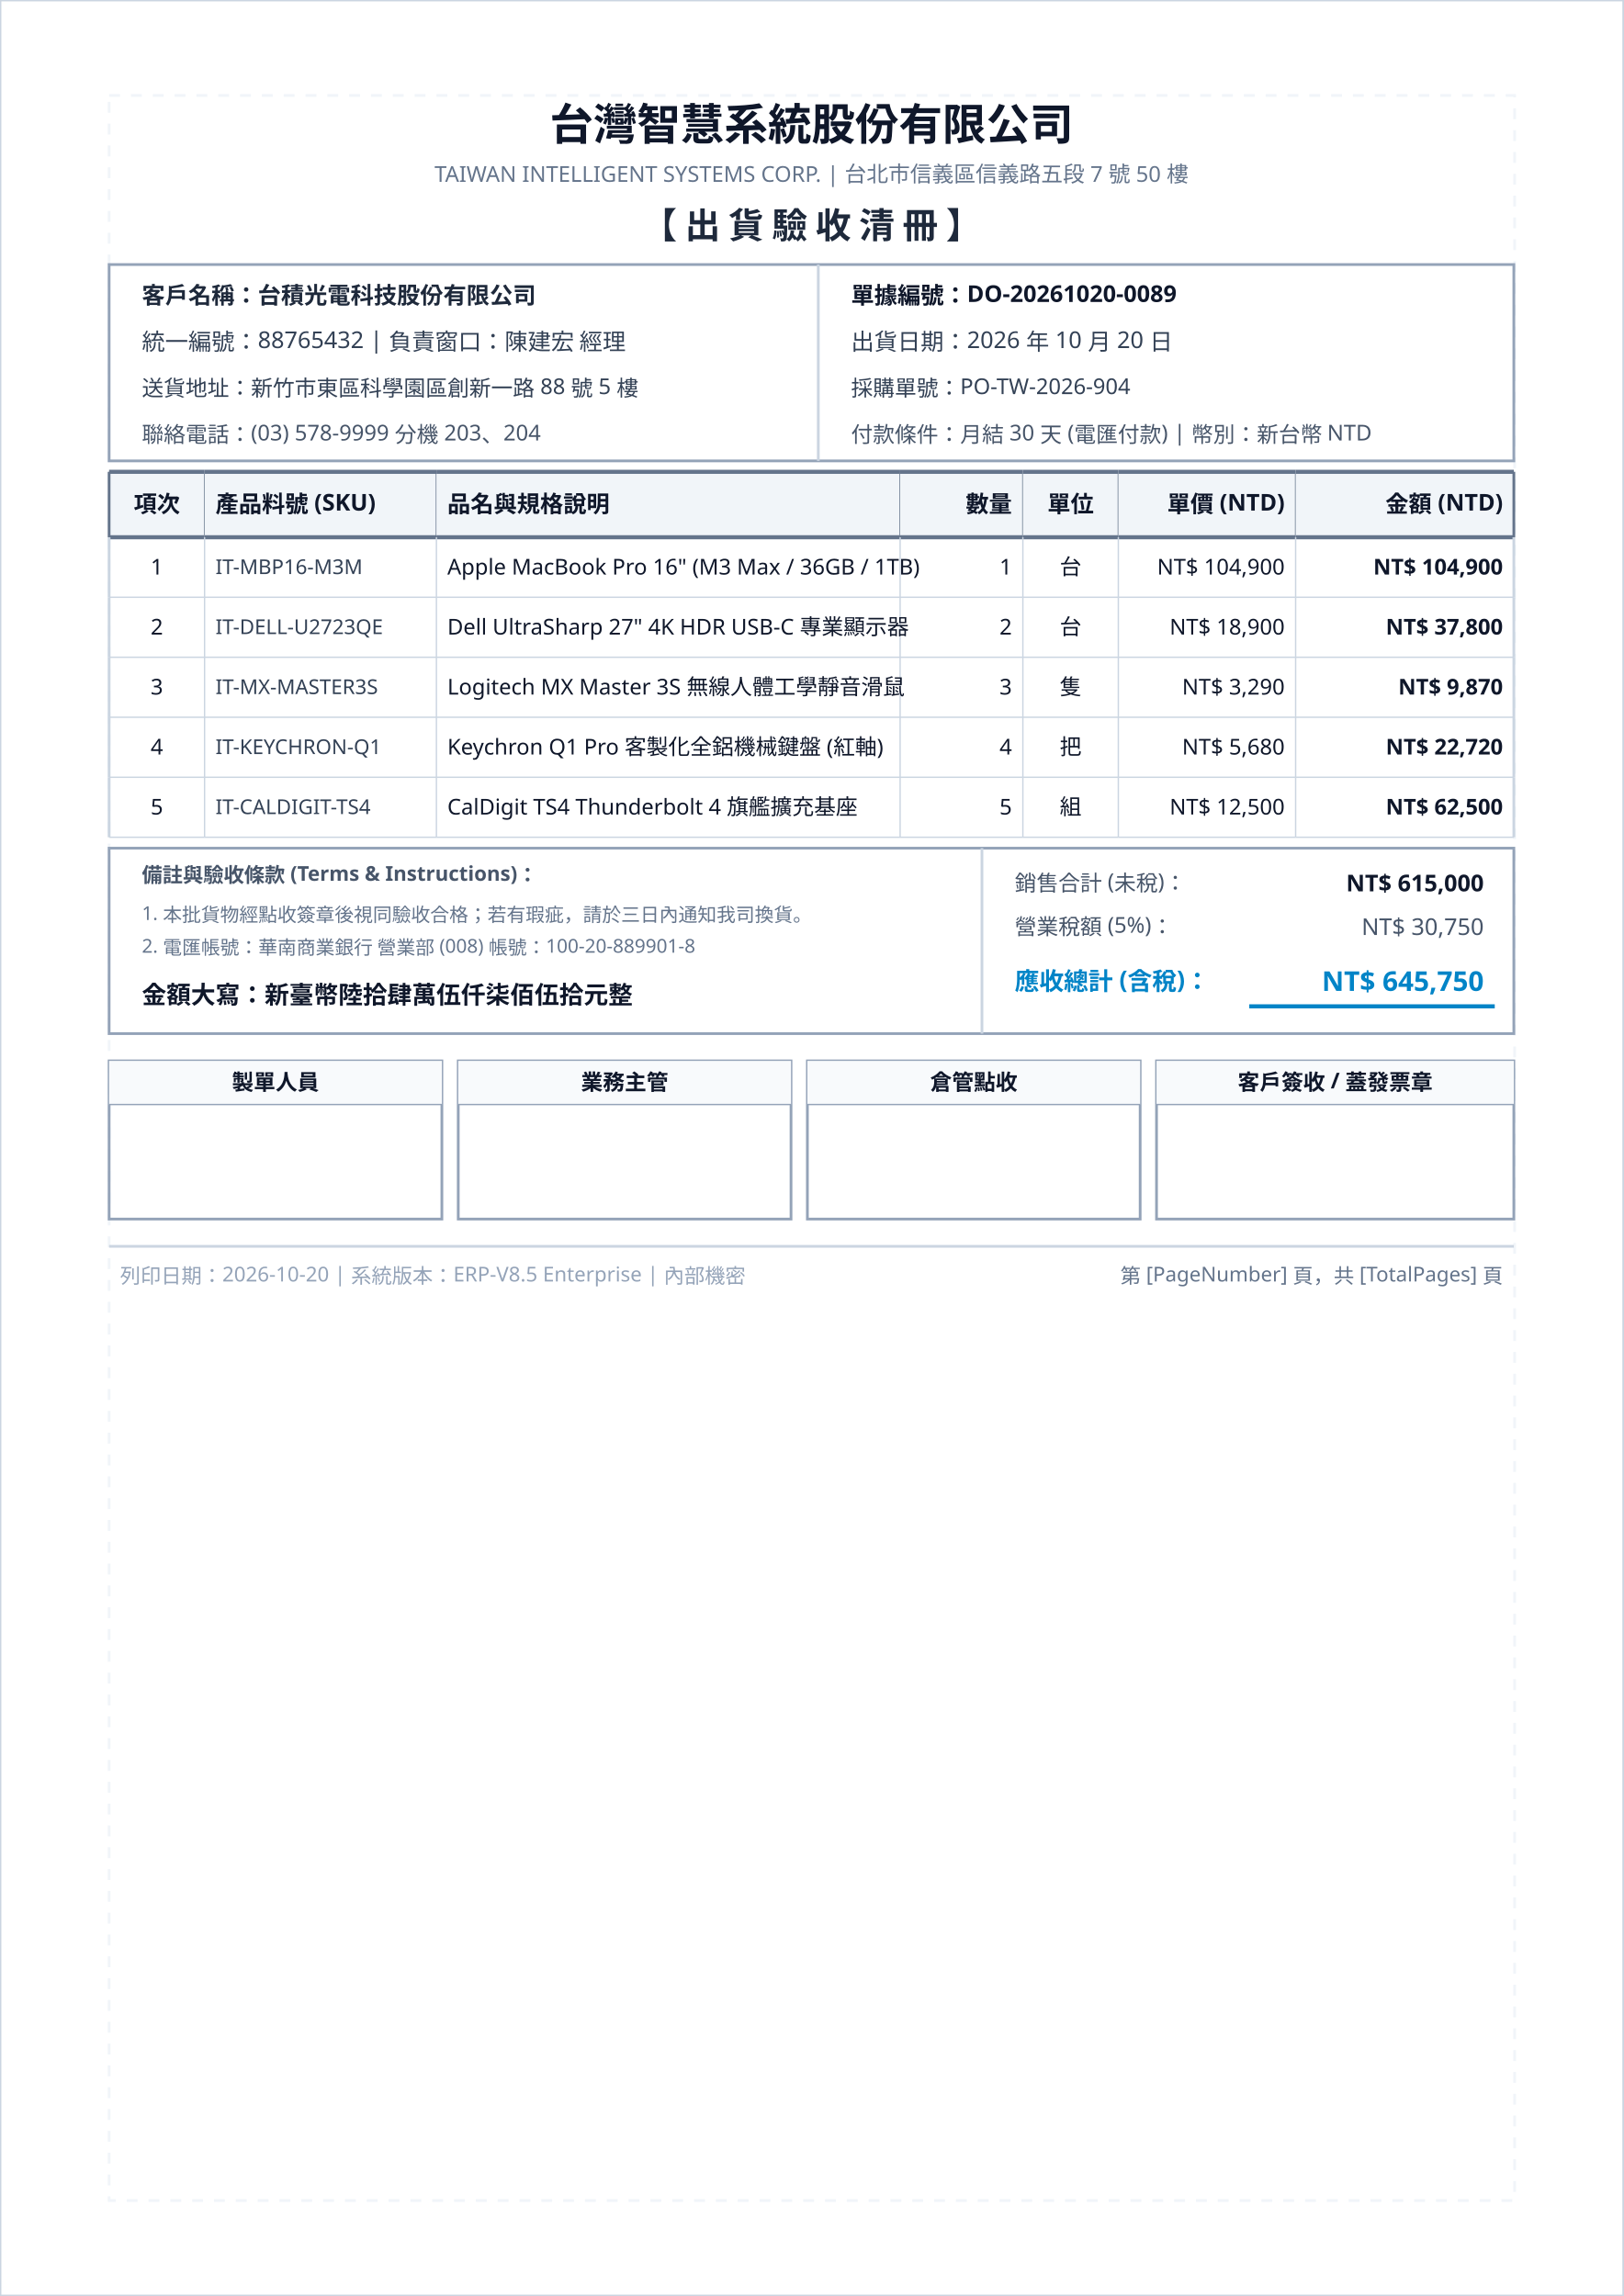
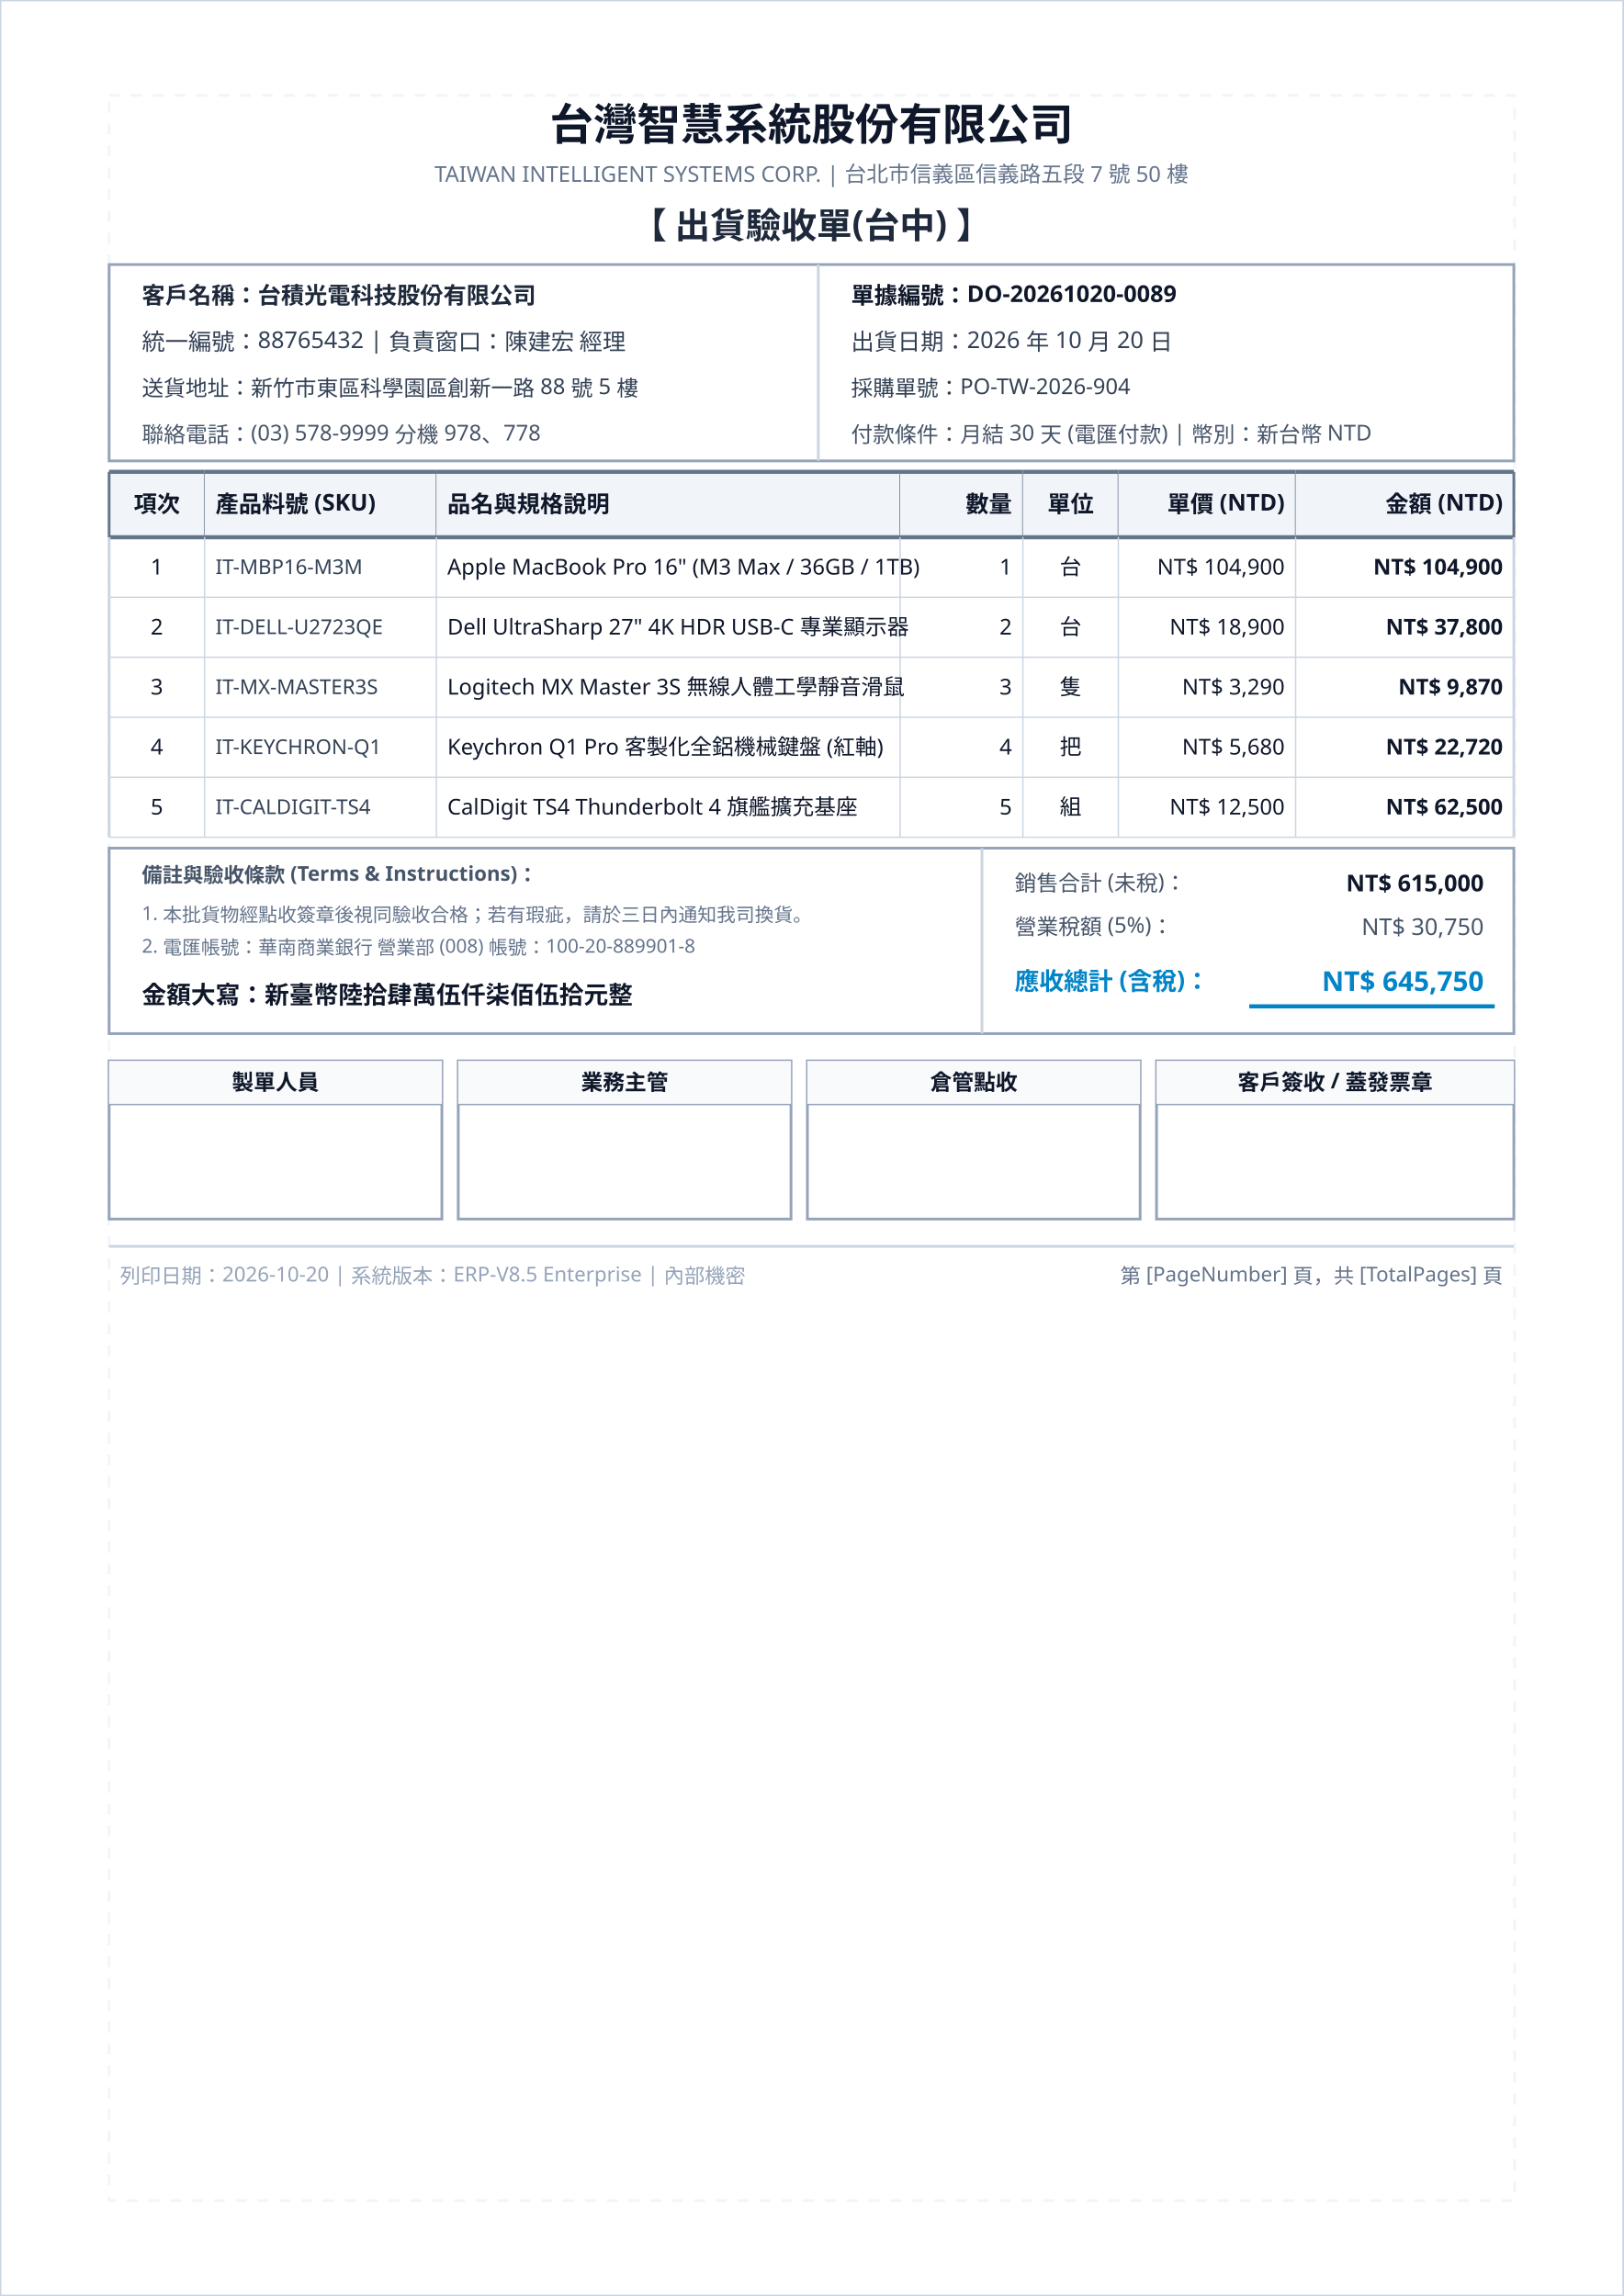
<svg xmlns="http://www.w3.org/2000/svg" viewBox="0 0 595.28 841.89" width="595.28" height="841.89" style="background-color: #f8fafc; font-family: 'Noto Sans TC', sans-serif;">
  <rect x="0" y="0" width="595.28" height="841.89" fill="#ffffff" stroke="#cbd5e1" stroke-width="1" />
  <rect x="40" y="35" width="515.28" height="771.89" fill="none" stroke="#f1f5f9" stroke-dasharray="4,4" />
  <text x="297.5" y="51.333" font-size="16" font-weight="bold" fill="#0f172a" text-anchor="middle">台灣智慧系統股份有限公司</text>
  <text x="297.5" y="66.667" font-size="8" font-weight="normal" fill="#64748b" text-anchor="middle">TAIWAN INTELLIGENT SYSTEMS CORP. | 台北市信義區信義路五段 7 號 50 樓</text>
-   <text x="297.5" y="87.333" font-size="13" font-weight="bold" fill="#1e293b" text-anchor="middle">【 出 貨 驗 收 清 冊 】</text>
+   <text x="297.5" y="87.333" font-size="13" font-weight="bold" fill="#1e293b" text-anchor="middle">【 出貨驗收單(台中) 】</text>
  <rect x="40" y="97" width="515" height="72" fill="#ffffff" stroke="#94a3b8" stroke-width="1" />
  <line x1="300" y1="97" x2="300" y2="169" stroke="#cbd5e1" stroke-width="1" />
  <text x="52" y="111.333" font-size="8.5" font-weight="bold" fill="#1e293b" text-anchor="start">客戶名稱：台積光電科技股份有限公司</text>
  <text x="52" y="128.333" font-size="8.5" font-weight="normal" fill="#334155" text-anchor="start">統一編號：88765432  | 負責窗口：陳建宏 經理</text>
  <text x="52" y="145.167" font-size="8" font-weight="normal" fill="#334155" text-anchor="start">送貨地址：新竹市東區科學園區創新一路 88 號 5 樓</text>
-   <text x="52" y="162.167" font-size="8" font-weight="normal" fill="#475569" text-anchor="start">聯絡電話：(03) 578-9999 分機 203、204</text>
+   <text x="52" y="162.167" font-size="8" font-weight="normal" fill="#475569" text-anchor="start">聯絡電話：(03) 578-9999 分機 978、778</text>
  <text x="312" y="111.333" font-size="8.5" font-weight="bold" fill="#0f172a" text-anchor="start">單據編號：DO-20261020-0089</text>
  <text x="312" y="128.333" font-size="8.5" font-weight="normal" fill="#334155" text-anchor="start">出貨日期：2026 年 10 月 20 日</text>
  <text x="312" y="145.167" font-size="8" font-weight="normal" fill="#334155" text-anchor="start">採購單號：PO-TW-2026-904</text>
  <text x="312" y="162.167" font-size="8" font-weight="normal" fill="#475569" text-anchor="start">付款條件：月結 30 天 (電匯付款) | 幣別：新台幣 NTD</text>
  <rect x="40" y="173" width="35" height="24" fill="#f1f5f9" stroke="#64748b" stroke-width="0" />
  <line x1="40" y1="173" x2="75" y2="173" stroke="#64748b" stroke-width="1.5" />
  <line x1="40" y1="197" x2="75" y2="197" stroke="#64748b" stroke-width="1.5" />
  <line x1="40" y1="173" x2="40" y2="197" stroke="#64748b" stroke-width="1" />
  <line x1="75" y1="173" x2="75" y2="197" stroke="#64748b" stroke-width="0.5" />
  <text x="57.5" y="187.833" font-size="8.5" font-weight="bold" fill="#0f172a" text-anchor="middle">項次</text>
  <rect x="75" y="173" width="85" height="24" fill="#f1f5f9" stroke="#64748b" stroke-width="0" />
  <line x1="75" y1="173" x2="160" y2="173" stroke="#64748b" stroke-width="1.5" />
  <line x1="75" y1="197" x2="160" y2="197" stroke="#64748b" stroke-width="1.5" />
  <line x1="160" y1="173" x2="160" y2="197" stroke="#64748b" stroke-width="0.5" />
  <text x="79" y="187.833" font-size="8.5" font-weight="bold" fill="#0f172a" text-anchor="start">產品料號 (SKU)</text>
  <rect x="160" y="173" width="170" height="24" fill="#f1f5f9" stroke="#64748b" stroke-width="0" />
  <line x1="160" y1="173" x2="330" y2="173" stroke="#64748b" stroke-width="1.5" />
  <line x1="160" y1="197" x2="330" y2="197" stroke="#64748b" stroke-width="1.5" />
  <line x1="330" y1="173" x2="330" y2="197" stroke="#64748b" stroke-width="0.5" />
  <text x="164" y="187.833" font-size="8.5" font-weight="bold" fill="#0f172a" text-anchor="start">品名與規格說明</text>
  <rect x="330" y="173" width="45" height="24" fill="#f1f5f9" stroke="#64748b" stroke-width="0" />
  <line x1="330" y1="173" x2="375" y2="173" stroke="#64748b" stroke-width="1.5" />
  <line x1="330" y1="197" x2="375" y2="197" stroke="#64748b" stroke-width="1.5" />
  <line x1="375" y1="173" x2="375" y2="197" stroke="#64748b" stroke-width="0.5" />
  <text x="371" y="187.833" font-size="8.5" font-weight="bold" fill="#0f172a" text-anchor="end">數量</text>
  <rect x="375" y="173" width="35" height="24" fill="#f1f5f9" stroke="#64748b" stroke-width="0" />
  <line x1="375" y1="173" x2="410" y2="173" stroke="#64748b" stroke-width="1.5" />
  <line x1="375" y1="197" x2="410" y2="197" stroke="#64748b" stroke-width="1.5" />
  <line x1="410" y1="173" x2="410" y2="197" stroke="#64748b" stroke-width="0.5" />
  <text x="392.5" y="187.833" font-size="8.5" font-weight="bold" fill="#0f172a" text-anchor="middle">單位</text>
  <rect x="410" y="173" width="65" height="24" fill="#f1f5f9" stroke="#64748b" stroke-width="0" />
  <line x1="410" y1="173" x2="475" y2="173" stroke="#64748b" stroke-width="1.5" />
  <line x1="410" y1="197" x2="475" y2="197" stroke="#64748b" stroke-width="1.5" />
  <line x1="475" y1="173" x2="475" y2="197" stroke="#64748b" stroke-width="0.5" />
  <text x="471" y="187.833" font-size="8.5" font-weight="bold" fill="#0f172a" text-anchor="end">單價 (NTD)</text>
  <rect x="475" y="173" width="80" height="24" fill="#f1f5f9" stroke="#64748b" stroke-width="0" />
  <line x1="475" y1="173" x2="555" y2="173" stroke="#64748b" stroke-width="1.5" />
  <line x1="475" y1="197" x2="555" y2="197" stroke="#64748b" stroke-width="1.5" />
  <line x1="555" y1="173" x2="555" y2="197" stroke="#64748b" stroke-width="1" />
  <text x="551" y="187.833" font-size="8.5" font-weight="bold" fill="#0f172a" text-anchor="end">金額 (NTD)</text>
  <line x1="40" y1="219" x2="75" y2="219" stroke="#cbd5e1" stroke-width="0.5" />
  <line x1="40" y1="197" x2="40" y2="219" stroke="#cbd5e1" stroke-width="1" />
  <line x1="75" y1="197" x2="75" y2="219" stroke="#cbd5e1" stroke-width="0.5" />
  <text x="57.5" y="210.667" font-size="8" font-weight="normal" fill="#0f172a" text-anchor="middle">1</text>
  <line x1="75" y1="219" x2="160" y2="219" stroke="#cbd5e1" stroke-width="0.5" />
  <line x1="160" y1="197" x2="160" y2="219" stroke="#cbd5e1" stroke-width="0.5" />
  <text x="79" y="210.5" font-size="7.5" font-weight="normal" fill="#334155" text-anchor="start">IT-MBP16-M3M</text>
  <line x1="160" y1="219" x2="330" y2="219" stroke="#cbd5e1" stroke-width="0.5" />
  <line x1="330" y1="197" x2="330" y2="219" stroke="#cbd5e1" stroke-width="0.5" />
  <text x="164" y="210.667" font-size="8" font-weight="normal" fill="#0f172a" text-anchor="start">Apple MacBook Pro 16" (M3 Max / 36GB / 1TB)</text>
  <line x1="330" y1="219" x2="375" y2="219" stroke="#cbd5e1" stroke-width="0.5" />
  <line x1="375" y1="197" x2="375" y2="219" stroke="#cbd5e1" stroke-width="0.5" />
  <text x="371" y="210.667" font-size="8" font-weight="normal" fill="#0f172a" text-anchor="end">1</text>
  <line x1="375" y1="219" x2="410" y2="219" stroke="#cbd5e1" stroke-width="0.5" />
  <line x1="410" y1="197" x2="410" y2="219" stroke="#cbd5e1" stroke-width="0.5" />
  <text x="392.5" y="210.667" font-size="8" font-weight="normal" fill="#0f172a" text-anchor="middle">台</text>
  <line x1="410" y1="219" x2="475" y2="219" stroke="#cbd5e1" stroke-width="0.5" />
  <line x1="475" y1="197" x2="475" y2="219" stroke="#cbd5e1" stroke-width="0.5" />
  <text x="471" y="210.667" font-size="8" font-weight="normal" fill="#0f172a" text-anchor="end">NT$ 104,900</text>
  <line x1="475" y1="219" x2="555" y2="219" stroke="#cbd5e1" stroke-width="0.5" />
  <line x1="555" y1="197" x2="555" y2="219" stroke="#cbd5e1" stroke-width="1" />
  <text x="551" y="210.667" font-size="8" font-weight="bold" fill="#0f172a" text-anchor="end">NT$ 104,900</text>
  <line x1="40" y1="241" x2="75" y2="241" stroke="#cbd5e1" stroke-width="0.5" />
  <line x1="40" y1="219" x2="40" y2="241" stroke="#cbd5e1" stroke-width="1" />
  <line x1="75" y1="219" x2="75" y2="241" stroke="#cbd5e1" stroke-width="0.5" />
  <text x="57.5" y="232.667" font-size="8" font-weight="normal" fill="#0f172a" text-anchor="middle">2</text>
  <line x1="75" y1="241" x2="160" y2="241" stroke="#cbd5e1" stroke-width="0.5" />
  <line x1="160" y1="219" x2="160" y2="241" stroke="#cbd5e1" stroke-width="0.5" />
  <text x="79" y="232.5" font-size="7.5" font-weight="normal" fill="#334155" text-anchor="start">IT-DELL-U2723QE</text>
  <line x1="160" y1="241" x2="330" y2="241" stroke="#cbd5e1" stroke-width="0.5" />
  <line x1="330" y1="219" x2="330" y2="241" stroke="#cbd5e1" stroke-width="0.5" />
  <text x="164" y="232.667" font-size="8" font-weight="normal" fill="#0f172a" text-anchor="start">Dell UltraSharp 27" 4K HDR USB-C 專業顯示器</text>
  <line x1="330" y1="241" x2="375" y2="241" stroke="#cbd5e1" stroke-width="0.5" />
  <line x1="375" y1="219" x2="375" y2="241" stroke="#cbd5e1" stroke-width="0.5" />
  <text x="371" y="232.667" font-size="8" font-weight="normal" fill="#0f172a" text-anchor="end">2</text>
  <line x1="375" y1="241" x2="410" y2="241" stroke="#cbd5e1" stroke-width="0.5" />
  <line x1="410" y1="219" x2="410" y2="241" stroke="#cbd5e1" stroke-width="0.5" />
  <text x="392.5" y="232.667" font-size="8" font-weight="normal" fill="#0f172a" text-anchor="middle">台</text>
  <line x1="410" y1="241" x2="475" y2="241" stroke="#cbd5e1" stroke-width="0.5" />
  <line x1="475" y1="219" x2="475" y2="241" stroke="#cbd5e1" stroke-width="0.5" />
  <text x="471" y="232.667" font-size="8" font-weight="normal" fill="#0f172a" text-anchor="end">NT$ 18,900</text>
  <line x1="475" y1="241" x2="555" y2="241" stroke="#cbd5e1" stroke-width="0.5" />
  <line x1="555" y1="219" x2="555" y2="241" stroke="#cbd5e1" stroke-width="1" />
  <text x="551" y="232.667" font-size="8" font-weight="bold" fill="#0f172a" text-anchor="end">NT$ 37,800</text>
  <line x1="40" y1="263" x2="75" y2="263" stroke="#cbd5e1" stroke-width="0.5" />
  <line x1="40" y1="241" x2="40" y2="263" stroke="#cbd5e1" stroke-width="1" />
  <line x1="75" y1="241" x2="75" y2="263" stroke="#cbd5e1" stroke-width="0.5" />
  <text x="57.5" y="254.667" font-size="8" font-weight="normal" fill="#0f172a" text-anchor="middle">3</text>
  <line x1="75" y1="263" x2="160" y2="263" stroke="#cbd5e1" stroke-width="0.5" />
  <line x1="160" y1="241" x2="160" y2="263" stroke="#cbd5e1" stroke-width="0.5" />
  <text x="79" y="254.5" font-size="7.5" font-weight="normal" fill="#334155" text-anchor="start">IT-MX-MASTER3S</text>
  <line x1="160" y1="263" x2="330" y2="263" stroke="#cbd5e1" stroke-width="0.5" />
  <line x1="330" y1="241" x2="330" y2="263" stroke="#cbd5e1" stroke-width="0.5" />
  <text x="164" y="254.667" font-size="8" font-weight="normal" fill="#0f172a" text-anchor="start">Logitech MX Master 3S 無線人體工學靜音滑鼠</text>
  <line x1="330" y1="263" x2="375" y2="263" stroke="#cbd5e1" stroke-width="0.5" />
  <line x1="375" y1="241" x2="375" y2="263" stroke="#cbd5e1" stroke-width="0.5" />
  <text x="371" y="254.667" font-size="8" font-weight="normal" fill="#0f172a" text-anchor="end">3</text>
  <line x1="375" y1="263" x2="410" y2="263" stroke="#cbd5e1" stroke-width="0.5" />
  <line x1="410" y1="241" x2="410" y2="263" stroke="#cbd5e1" stroke-width="0.5" />
  <text x="392.5" y="254.667" font-size="8" font-weight="normal" fill="#0f172a" text-anchor="middle">隻</text>
  <line x1="410" y1="263" x2="475" y2="263" stroke="#cbd5e1" stroke-width="0.5" />
  <line x1="475" y1="241" x2="475" y2="263" stroke="#cbd5e1" stroke-width="0.5" />
  <text x="471" y="254.667" font-size="8" font-weight="normal" fill="#0f172a" text-anchor="end">NT$ 3,290</text>
  <line x1="475" y1="263" x2="555" y2="263" stroke="#cbd5e1" stroke-width="0.5" />
  <line x1="555" y1="241" x2="555" y2="263" stroke="#cbd5e1" stroke-width="1" />
  <text x="551" y="254.667" font-size="8" font-weight="bold" fill="#0f172a" text-anchor="end">NT$ 9,870</text>
  <line x1="40" y1="285" x2="75" y2="285" stroke="#cbd5e1" stroke-width="0.5" />
  <line x1="40" y1="263" x2="40" y2="285" stroke="#cbd5e1" stroke-width="1" />
  <line x1="75" y1="263" x2="75" y2="285" stroke="#cbd5e1" stroke-width="0.5" />
  <text x="57.5" y="276.667" font-size="8" font-weight="normal" fill="#0f172a" text-anchor="middle">4</text>
  <line x1="75" y1="285" x2="160" y2="285" stroke="#cbd5e1" stroke-width="0.5" />
  <line x1="160" y1="263" x2="160" y2="285" stroke="#cbd5e1" stroke-width="0.5" />
  <text x="79" y="276.5" font-size="7.5" font-weight="normal" fill="#334155" text-anchor="start">IT-KEYCHRON-Q1</text>
  <line x1="160" y1="285" x2="330" y2="285" stroke="#cbd5e1" stroke-width="0.5" />
  <line x1="330" y1="263" x2="330" y2="285" stroke="#cbd5e1" stroke-width="0.5" />
  <text x="164" y="276.667" font-size="8" font-weight="normal" fill="#0f172a" text-anchor="start">Keychron Q1 Pro 客製化全鋁機械鍵盤 (紅軸)</text>
  <line x1="330" y1="285" x2="375" y2="285" stroke="#cbd5e1" stroke-width="0.5" />
  <line x1="375" y1="263" x2="375" y2="285" stroke="#cbd5e1" stroke-width="0.5" />
  <text x="371" y="276.667" font-size="8" font-weight="normal" fill="#0f172a" text-anchor="end">4</text>
  <line x1="375" y1="285" x2="410" y2="285" stroke="#cbd5e1" stroke-width="0.5" />
  <line x1="410" y1="263" x2="410" y2="285" stroke="#cbd5e1" stroke-width="0.5" />
  <text x="392.5" y="276.667" font-size="8" font-weight="normal" fill="#0f172a" text-anchor="middle">把</text>
  <line x1="410" y1="285" x2="475" y2="285" stroke="#cbd5e1" stroke-width="0.5" />
  <line x1="475" y1="263" x2="475" y2="285" stroke="#cbd5e1" stroke-width="0.5" />
  <text x="471" y="276.667" font-size="8" font-weight="normal" fill="#0f172a" text-anchor="end">NT$ 5,680</text>
  <line x1="475" y1="285" x2="555" y2="285" stroke="#cbd5e1" stroke-width="0.5" />
  <line x1="555" y1="263" x2="555" y2="285" stroke="#cbd5e1" stroke-width="1" />
  <text x="551" y="276.667" font-size="8" font-weight="bold" fill="#0f172a" text-anchor="end">NT$ 22,720</text>
  <line x1="40" y1="307" x2="75" y2="307" stroke="#cbd5e1" stroke-width="0.5" />
  <line x1="40" y1="285" x2="40" y2="307" stroke="#cbd5e1" stroke-width="1" />
  <line x1="75" y1="285" x2="75" y2="307" stroke="#cbd5e1" stroke-width="0.5" />
  <text x="57.5" y="298.667" font-size="8" font-weight="normal" fill="#0f172a" text-anchor="middle">5</text>
  <line x1="75" y1="307" x2="160" y2="307" stroke="#cbd5e1" stroke-width="0.5" />
  <line x1="160" y1="285" x2="160" y2="307" stroke="#cbd5e1" stroke-width="0.5" />
  <text x="79" y="298.5" font-size="7.5" font-weight="normal" fill="#334155" text-anchor="start">IT-CALDIGIT-TS4</text>
  <line x1="160" y1="307" x2="330" y2="307" stroke="#cbd5e1" stroke-width="0.5" />
  <line x1="330" y1="285" x2="330" y2="307" stroke="#cbd5e1" stroke-width="0.5" />
  <text x="164" y="298.667" font-size="8" font-weight="normal" fill="#0f172a" text-anchor="start">CalDigit TS4 Thunderbolt 4 旗艦擴充基座</text>
  <line x1="330" y1="307" x2="375" y2="307" stroke="#cbd5e1" stroke-width="0.5" />
  <line x1="375" y1="285" x2="375" y2="307" stroke="#cbd5e1" stroke-width="0.5" />
  <text x="371" y="298.667" font-size="8" font-weight="normal" fill="#0f172a" text-anchor="end">5</text>
  <line x1="375" y1="307" x2="410" y2="307" stroke="#cbd5e1" stroke-width="0.5" />
  <line x1="410" y1="285" x2="410" y2="307" stroke="#cbd5e1" stroke-width="0.5" />
  <text x="392.5" y="298.667" font-size="8" font-weight="normal" fill="#0f172a" text-anchor="middle">組</text>
  <line x1="410" y1="307" x2="475" y2="307" stroke="#cbd5e1" stroke-width="0.5" />
  <line x1="475" y1="285" x2="475" y2="307" stroke="#cbd5e1" stroke-width="0.5" />
  <text x="471" y="298.667" font-size="8" font-weight="normal" fill="#0f172a" text-anchor="end">NT$ 12,500</text>
  <line x1="475" y1="307" x2="555" y2="307" stroke="#cbd5e1" stroke-width="0.5" />
  <line x1="555" y1="285" x2="555" y2="307" stroke="#cbd5e1" stroke-width="1" />
  <text x="551" y="298.667" font-size="8" font-weight="bold" fill="#0f172a" text-anchor="end">NT$ 62,500</text>
  <rect x="40" y="311" width="515" height="68" fill="#ffffff" stroke="#94a3b8" stroke-width="1" />
  <line x1="360" y1="311" x2="360" y2="379" stroke="#cbd5e1" stroke-width="1" />
  <text x="52" y="323.5" font-size="7.5" font-weight="bold" fill="#475569" text-anchor="start">備註與驗收條款 (Terms &amp; Instructions)：</text>
  <text x="52" y="337.333" font-size="7" font-weight="normal" fill="#64748b" text-anchor="start">1. 本批貨物經點收簽章後視同驗收合格；若有瑕疵，請於三日內通知我司換貨。</text>
  <text x="52" y="349.333" font-size="7" font-weight="normal" fill="#64748b" text-anchor="start">2. 電匯帳號：華南商業銀行 營業部 (008)  帳號：100-20-889901-8</text>
  <text x="52" y="368" font-size="9" font-weight="bold" fill="#0f172a" text-anchor="start">金額大寫：新臺幣陸拾肆萬伍仟柒佰伍拾元整</text>
  <text x="372" y="326.667" font-size="8" font-weight="normal" fill="#475569" text-anchor="start">銷售合計 (未稅)：</text>
  <text x="544" y="326.833" font-size="8.5" font-weight="bold" fill="#0f172a" text-anchor="end">NT$ 615,000</text>
  <text x="372" y="342.667" font-size="8" font-weight="normal" fill="#475569" text-anchor="start">營業稅額 (5%)：</text>
  <text x="544" y="342.833" font-size="8.5" font-weight="normal" fill="#475569" text-anchor="end">NT$ 30,750</text>
  <text x="372" y="363" font-size="9" font-weight="bold" fill="#0284c7" text-anchor="start">應收總計 (含稅)：</text>
  <line x1="458" y1="369" x2="548" y2="369" stroke="#0284c7" stroke-width="1.5" />
  <text x="544" y="363.333" font-size="10" font-weight="bold" fill="#0284c7" text-anchor="end">NT$ 645,750</text>
  <rect x="40" y="389" width="122" height="58" fill="none" stroke="#94a3b8" stroke-width="1" />
  <rect x="40" y="389" width="122" height="16" fill="#f8fafc" stroke="#94a3b8" stroke-width="0" />
  <line x1="40" y1="405" x2="162" y2="405" stroke="#94a3b8" stroke-width="0.5" />
  <text x="101" y="399.667" font-size="8" font-weight="bold" fill="#0f172a" text-anchor="middle">製單人員</text>
  <rect x="168" y="389" width="122" height="58" fill="none" stroke="#94a3b8" stroke-width="1" />
  <rect x="168" y="389" width="122" height="16" fill="#f8fafc" stroke="#94a3b8" stroke-width="0" />
  <line x1="168" y1="405" x2="290" y2="405" stroke="#94a3b8" stroke-width="0.5" />
  <text x="229" y="399.667" font-size="8" font-weight="bold" fill="#0f172a" text-anchor="middle">業務主管</text>
  <rect x="296" y="389" width="122" height="58" fill="none" stroke="#94a3b8" stroke-width="1" />
  <rect x="296" y="389" width="122" height="16" fill="#f8fafc" stroke="#94a3b8" stroke-width="0" />
  <line x1="296" y1="405" x2="418" y2="405" stroke="#94a3b8" stroke-width="0.5" />
  <text x="357" y="399.667" font-size="8" font-weight="bold" fill="#0f172a" text-anchor="middle">倉管點收</text>
  <rect x="424" y="389" width="131" height="58" fill="none" stroke="#94a3b8" stroke-width="1" />
  <rect x="424" y="389" width="131" height="16" fill="#f8fafc" stroke="#94a3b8" stroke-width="0" />
  <line x1="424" y1="405" x2="555" y2="405" stroke="#94a3b8" stroke-width="0.5" />
  <text x="489.5" y="399.667" font-size="8" font-weight="bold" fill="#0f172a" text-anchor="middle">客戶簽收 / 蓋發票章</text>
  <line x1="40" y1="457" x2="555" y2="457" stroke="#cbd5e1" stroke-width="1" />
  <text x="44" y="470.5" font-size="7.5" font-weight="normal" fill="#94a3b8" text-anchor="start">列印日期：2026-10-20 | 系統版本：ERP-V8.5 Enterprise | 內部機密</text>
  <text x="551" y="470.5" font-size="7.5" font-weight="normal" fill="#64748b" text-anchor="end">第 [PageNumber] 頁，共 [TotalPages] 頁</text>
</svg>
